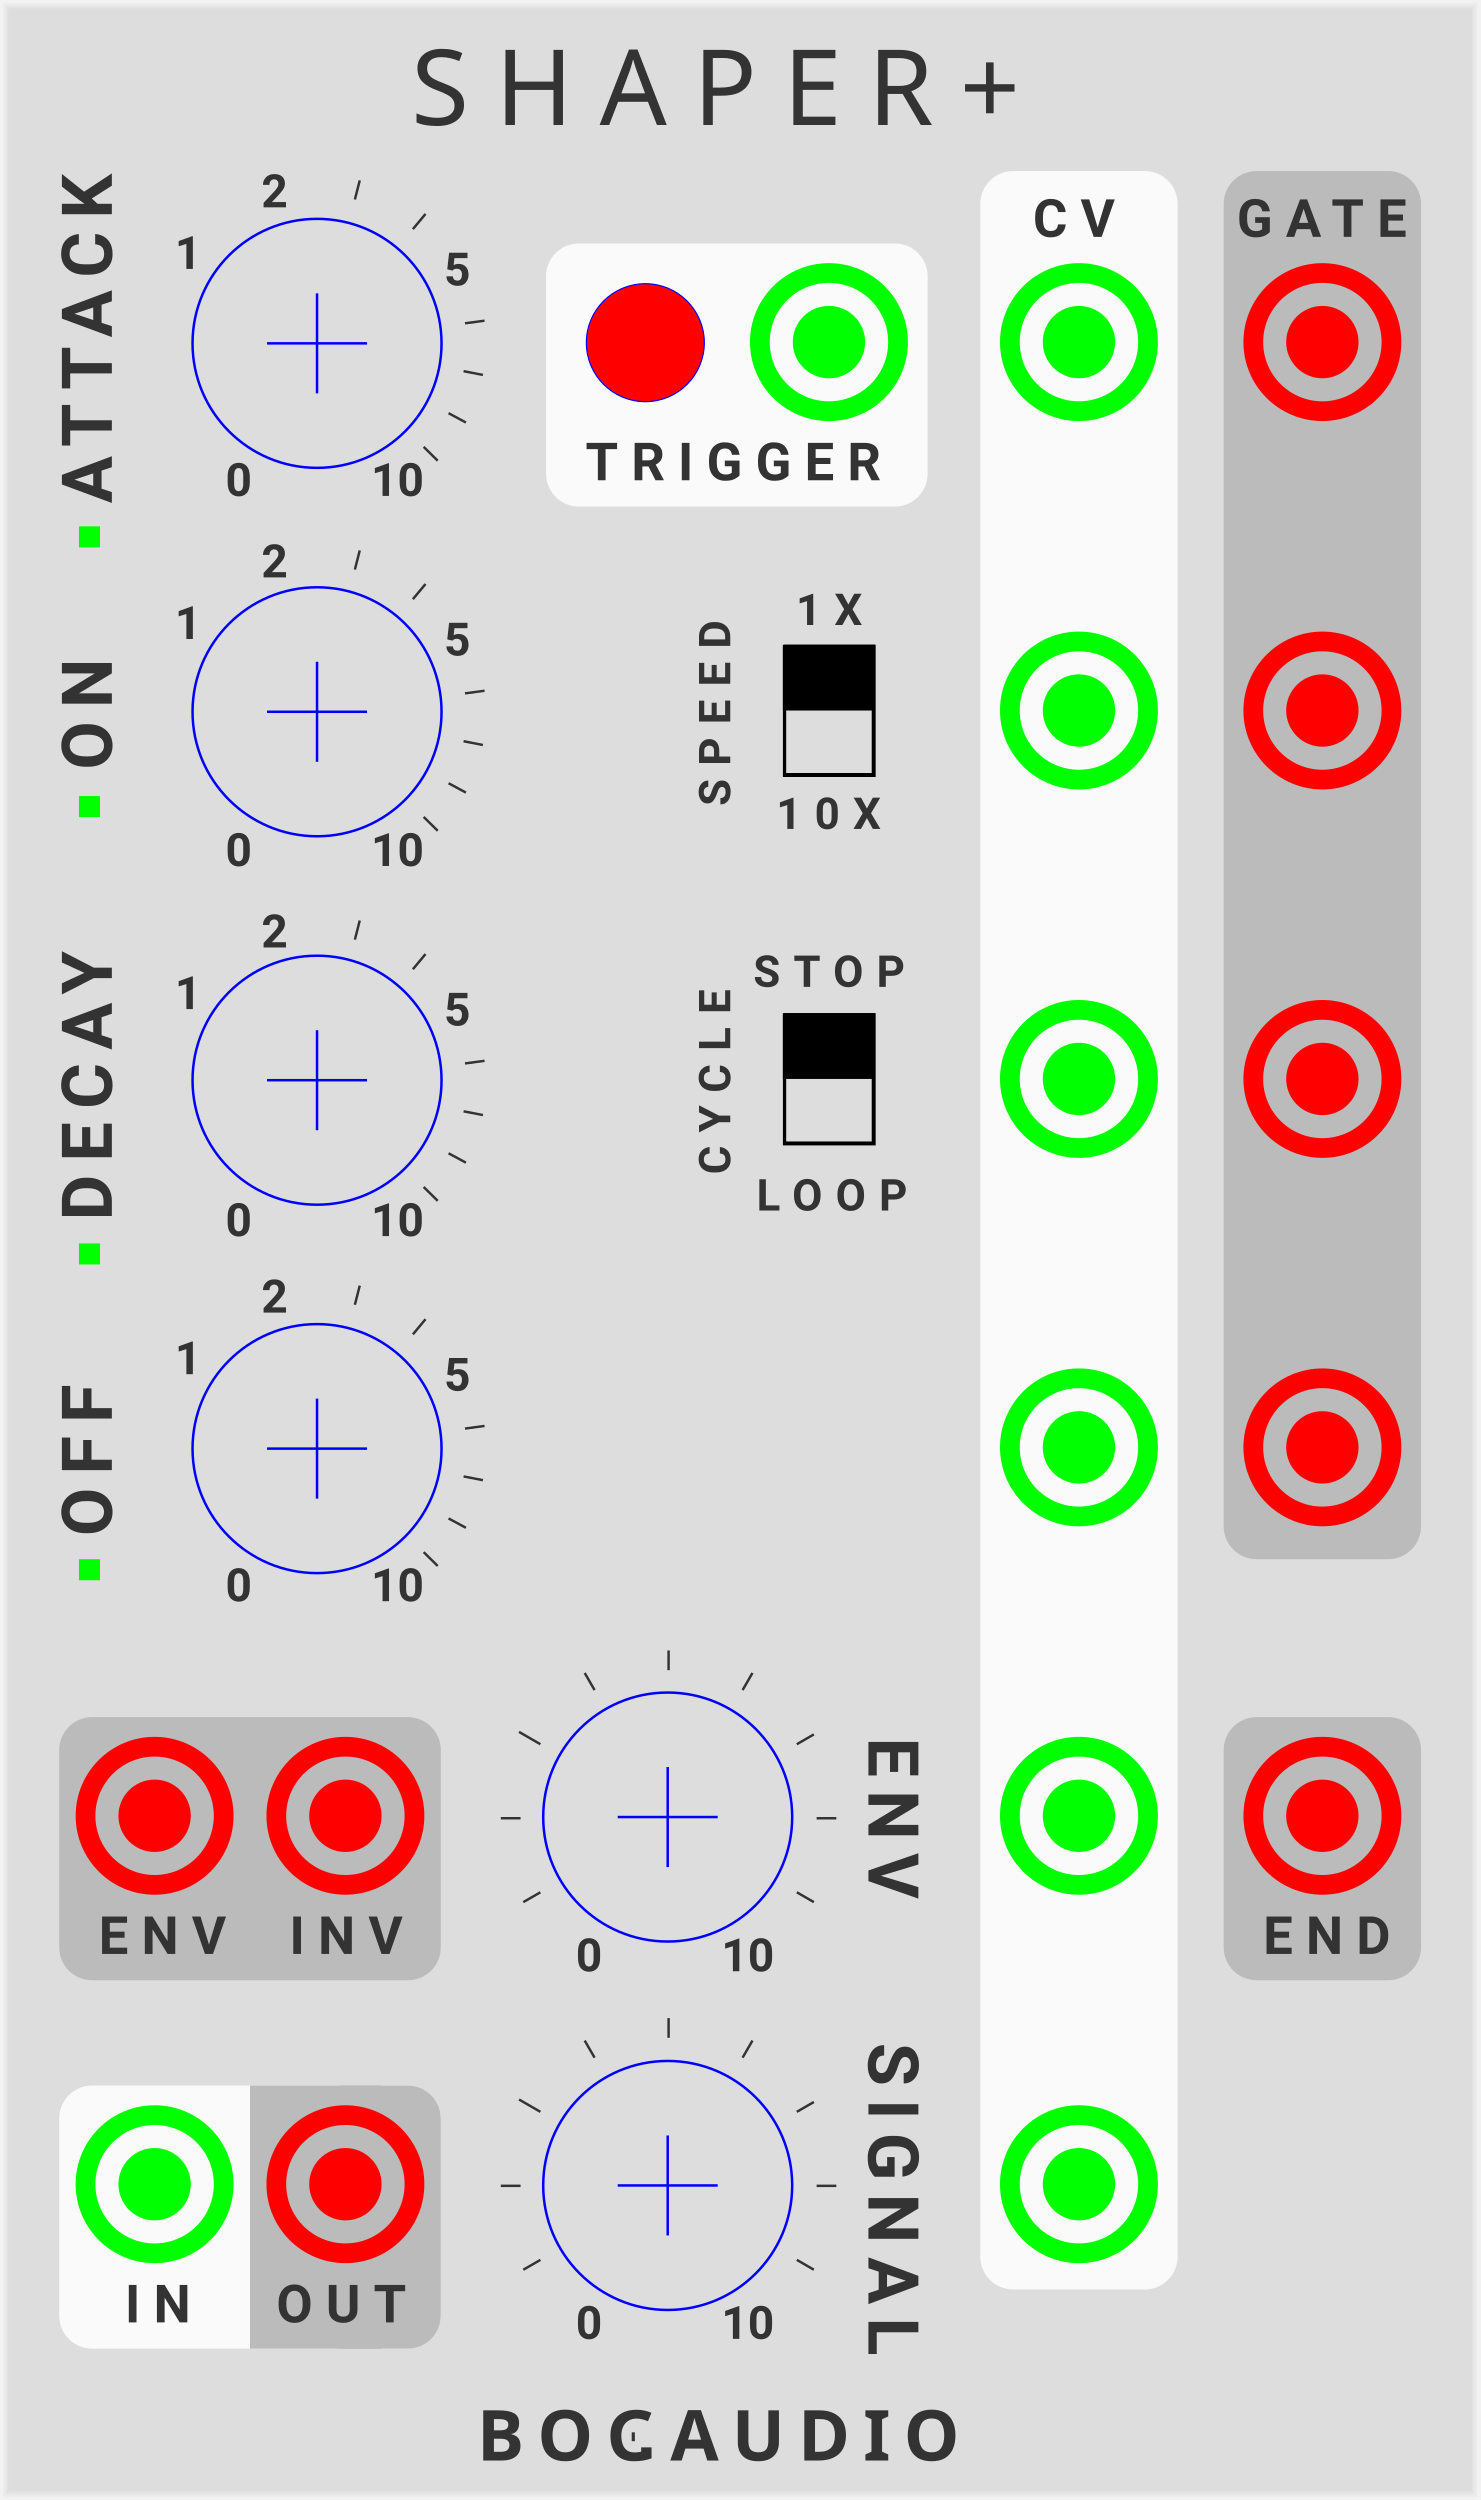
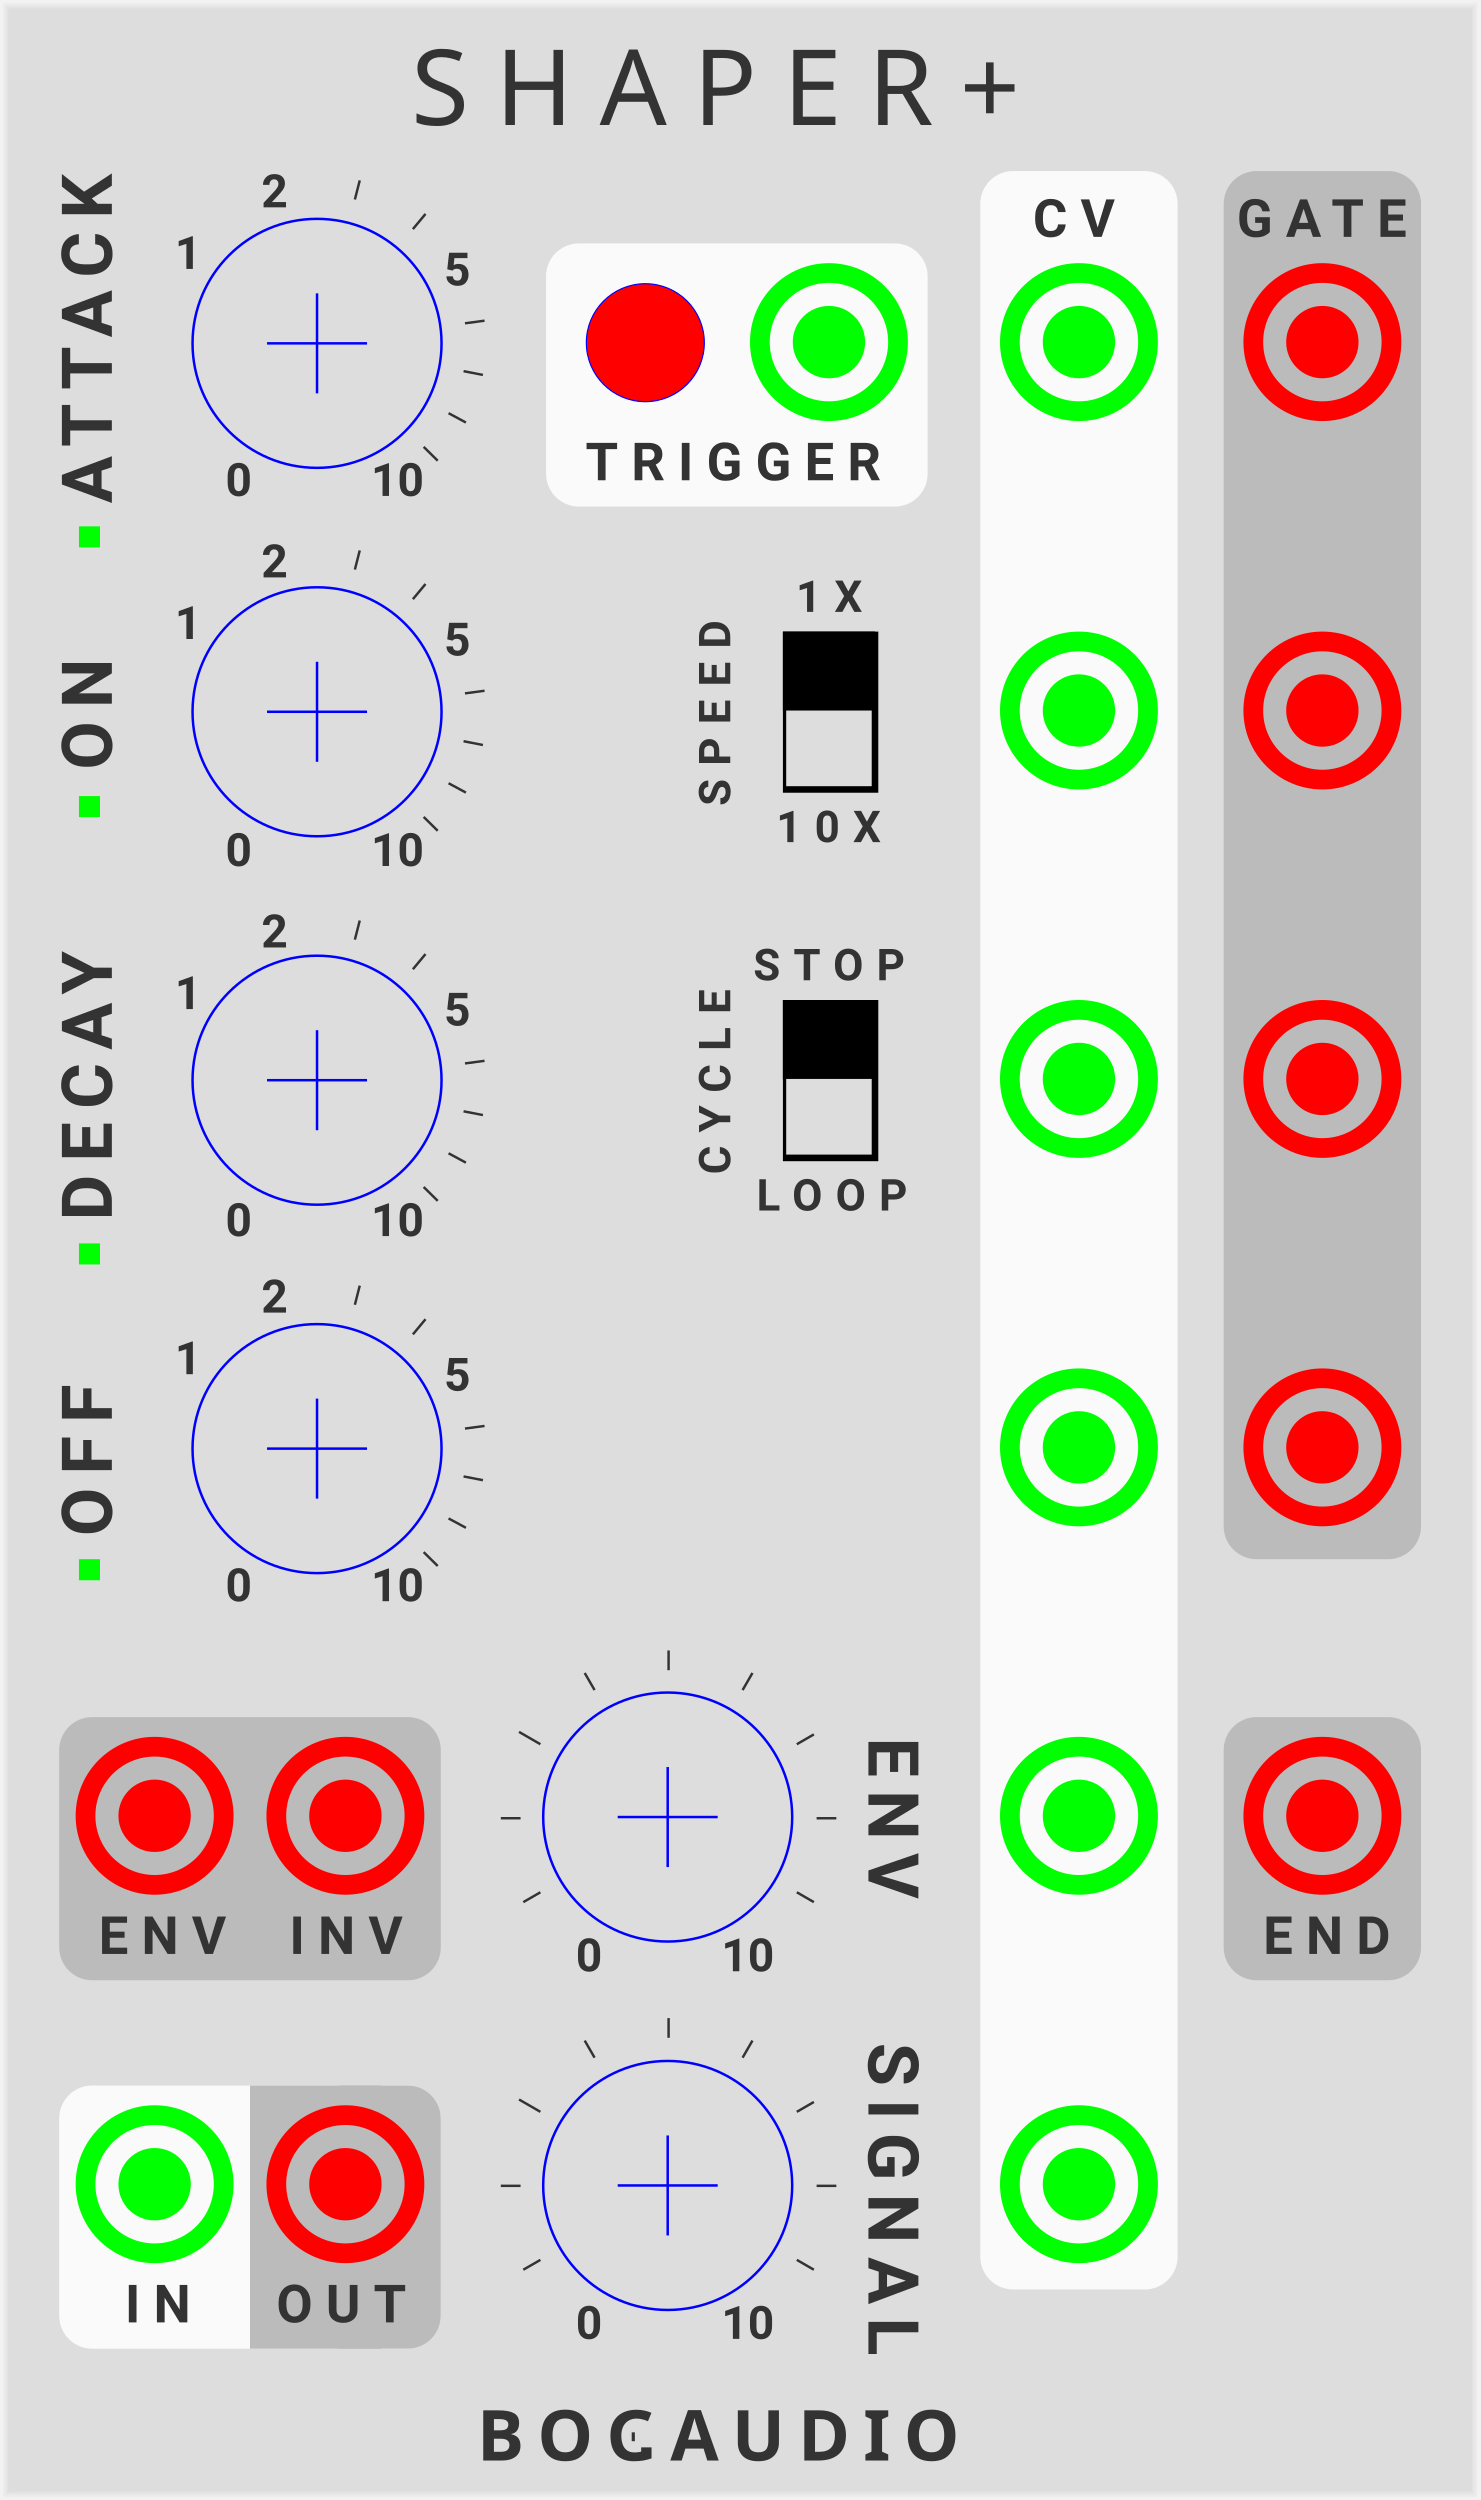
<svg xmlns="http://www.w3.org/2000/svg" xmlns:xlink="http://www.w3.org/1999/xlink" version="1.1" width="225" height="380" viewBox="0 0 225 380">
  <style>
    text {
      fill: #333;
      font-family: 'Roboto', sans-serif;
      font-weight: bold;
    }
    text.title {
      font-family: 'Comfortaa', sans-serif;
      font-weight: normal;
    }
    text.brand {
      font-family: 'Audiowide', sans-serif;
      font-weight: bold;
    }
  </style>
  <defs>
    <symbol id="knob" viewBox="0 0 100px 100px">
      <g transform="translate(50.5 50.5)">
        <polyline points="-20,0 20,0" stroke-width="1" stroke="#00f" />
        <polyline points="0,-20 0,20" stroke-width="1" stroke="#00f" />
        <circle cx="0" cy="0" r="49.8" stroke-width="1" stroke="#00f" fill="none" />
      </g>
    </symbol>
    <symbol id="knobguide" viewBox="0 0 100px 100px">
      <g transform="translate(50.5 50.5)">
        <g transform="rotate(-240) translate(30 0)">
          <g transform="translate(2 0) rotate(240)">
            <text font-size="7pt" transform="translate(-2.8 3.3)">0</text>
          </g>
        </g>
        <g transform="rotate(-210) translate(30 0)">
          <polyline points="0,0 4,0" stroke-width="0.5" stroke="#333" />
        </g>
        <g transform="rotate(-180) translate(30 0)">
          <polyline points="0,0 4,0" stroke-width="0.5" stroke="#333" />
        </g>
        <g transform="rotate(-150) translate(30 0)">
          <polyline points="0,0 5,0" stroke-width="0.5" stroke="#333" />
        </g>
        <g transform="rotate(-120) translate(30 0)">
          <polyline points="0,0 4,0" stroke-width="0.5" stroke="#333" />
        </g>
        <g transform="rotate(-90) translate(30 0)">
          <polyline points="0,0 4,0" stroke-width="0.5" stroke="#333" />
        </g>
        <g transform="rotate(-60) translate(30 0)">
          <polyline points="0,0 4,0" stroke-width="0.5" stroke="#333" />
        </g>
        <g transform="rotate(-30) translate(30 0)">
          <polyline points="0,0 4,0" stroke-width="0.5" stroke="#333" />
        </g>
        <g transform="rotate(0) translate(30 0)">
          <polyline points="0,0 4,0" stroke-width="0.5" stroke="#333" />
        </g>
        <g transform="rotate(30) translate(30 0)">
          <polyline points="0,0 4,0" stroke-width="0.5" stroke="#333" />
        </g>
        <g transform="rotate(60) translate(30 0)">
          <g transform="translate(2 0) rotate(-60)">
            <text font-size="7pt" transform="translate(-5.3 3.3)">10</text>
          </g>
        </g>
      </g>
    </symbol>
    <symbol id="knobguide-exp" viewBox="0 0 100px 100px">
      <g transform="translate(50.5 50.5)">
        <g transform="rotate(-240) translate(30 0)">
          <g transform="translate(2 0) rotate(240)">
            <text font-size="7pt" transform="translate(-2.8 3.3)">0</text>
          </g>
        </g>
        <g transform="rotate(-145.13) translate(30 0)">
          <g transform="translate(2 0) rotate(145.13)">
            <text font-size="7pt" transform="translate(-2.8 3.3)">1</text>
          </g>
        </g>
        <g transform="rotate(-105.84) translate(30 0)">
          <g transform="translate(2 0) rotate(105.84)">
            <text font-size="7pt" transform="translate(-2.8 3.3)">2</text>
          </g>
        </g>
        <g transform="rotate(-75.68) translate(30 0)">
          <polyline points="0,0 4,0" stroke-width="0.5" stroke="#333" />
        </g>
        <g transform="rotate(-50.26) translate(30 0)">
          <polyline points="0,0 4,0" stroke-width="0.5" stroke="#333" />
        </g>
        <g transform="rotate(-27.87) translate(30 0)">
          <g transform="translate(2 0) rotate(27.87)">
            <text font-size="7pt" transform="translate(-2.8 3.3)">5</text>
          </g>
        </g>
        <g transform="rotate(-7.62) translate(30 0)">
          <polyline points="0,0 4,0" stroke-width="0.5" stroke="#333" />
        </g>
        <g transform="rotate(11) translate(30 0)">
          <polyline points="0,0 4,0" stroke-width="0.5" stroke="#333" />
        </g>
        <g transform="rotate(28.33) translate(30 0)">
          <polyline points="0,0 4,0" stroke-width="0.5" stroke="#333" />
        </g>
        <g transform="rotate(44.6) translate(30 0)">
          <polyline points="0,0 4,0" stroke-width="0.5" stroke="#333" />
        </g>
        <g transform="rotate(60) translate(30 0)">
          <g transform="translate(2 0) rotate(-60)">
            <text font-size="7pt" transform="translate(-5.3 3.3)">10</text>
          </g>
        </g>
      </g>
    </symbol>
    <symbol id="button" viewBox="0 0 100px 100px">
      <g transform="translate(50.5 50.5)">
        <circle cx="0" cy="0" r="49.8" stroke-width="1" stroke="#00f" fill="#f00" />
      </g>
    </symbol>
-     <symbol id="switch" viewBox="0 0 70px 100px">
-       <polyline points="1,1 69,1 69,99 1,99 1,1" stroke="#000" stroke-width="3" fill="none" />
-       <rect x="0" y="0" width="70px" height="50px" stroke-width="0" fill="#000" />
+     <symbol id="switch" viewBox="0 0 14px 24px">
+       <rect width="14px" height="24px" stroke-width="1" stroke="#000" fill="#ddd" />
+       <rect width="14px" height="12px" stroke-width="0" fill="#000" />
    </symbol>
    <symbol id="input" viewBox="0 0 24px 24px">
      <g transform="translate(12 12)">
        <circle cx="0" cy="0" r="5" stroke-width="1" stroke="#0f0" fill="#0f0" />
        <circle cx="0" cy="0" r="10.5" stroke-width="3" stroke="#0f0" fill="none" />
      </g>
    </symbol>
    <symbol id="output" viewBox="0 0 24px 24px">
      <g transform="translate(12 12)">
        <circle cx="0" cy="0" r="5" stroke-width="1" stroke="#f00" fill="#f00" />
        <circle cx="0" cy="0" r="10.5" stroke-width="3" stroke="#f00" fill="none" />
      </g>
    </symbol>
    <symbol id="light" viewBox="0 0 1.1px 1.1px">
      <rect width="3.2" height="3.2" fill="#0f0" />
    </symbol>
  </defs>
  <rect width="100%" height="100%" fill="#ddd" />
  <polyline points="1,1 224,1 224,379 1,379 1,1" stroke="#e4e4e4" stroke-width="0.5" fill="none" />
  <polyline points="0.5,0.5 224.5,0.5 224.5,379.5 0.5,379.5 0.5,0.5" stroke="#ebebeb" stroke-width="0.8" fill="none" />
  <polyline points="0,0 225,0 225,380 0,380 0,0" stroke="#f2f2f2" stroke-width="1" fill="none" />
  <text class="title" x="62.5" y="19" font-size="12pt" letter-spacing="4px">SHAPER+</text>
  <g transform="translate(72.5 374)">
    <text class="brand" font-size="8pt" letter-spacing="2px">BOGAUDIO</text>
    <rect width="3.0" height="3" fill="#ddd" transform="translate(24 -5)" />
  </g>
  <g transform="translate(149 26)">
    <rect width="30" height="322" rx="5" fill="#fafafa" />
    <text font-size="6pt" letter-spacing="2px" transform="translate(8 10)">CV</text>
  </g>
  <g transform="translate(186 26)">
    <rect width="30" height="211" rx="5" fill="#bbb" />
    <text font-size="6pt" letter-spacing="2px" transform="translate(2 10)">GATE</text>
  </g>
  <g transform="translate(9 33)">
    <g transform="translate(0 0)">
      <g transform="translate(0 0)">
        <text font-size="8pt" letter-spacing="2px" transform="translate(8 43.5) rotate(270)">ATTACK</text>
        <use id="ATTACK_PARAM" xlink:href="#knob" transform="translate(20 0) scale(0.38)" />
        <use id="ATTACK_LIGHT" xlink:href="#light" transform="translate(3 47)" />
      </g>
      <g transform="translate(74 4)">
        <rect width="58" height="40" rx="5" fill="#fafafa" />
        <use id="TRIGGER_PARAM" xlink:href="#button" transform="translate(6 6) scale(0.18)" />
        <use id="TRIGGER_INPUT" xlink:href="#input" transform="translate(31 3)" />
        <text font-size="6pt" letter-spacing="2px" transform="translate(6 36)">TRIGGER</text>
      </g>
      <use id="ATTACK_INPUT" xlink:href="#input" transform="translate(143 7)" />
      <use id="ATTACK_OUTPUT" xlink:href="#output" transform="translate(180 7)" />
    </g>
    <g transform="translate(0 56)">
      <g transform="translate(0 0)">
        <text font-size="8pt" letter-spacing="2px" transform="translate(8 28) rotate(270)">ON</text>
        <use id="ON_PARAM" xlink:href="#knob" transform="translate(20 0) scale(0.38)" />
        <use id="ON_LIGHT" xlink:href="#light" transform="translate(3 32)" />
      </g>
      <g transform="translate(110 5)">
        <text font-size="5pt" letter-spacing="2px" transform="translate(-8 28.5) rotate(270)">SPEED</text>
-         <text font-size="5pt" letter-spacing="2px" transform="translate(2 1)">1X</text>
-         <use id="SPEED_PARAM" xlink:href="#switch" transform="translate(0 4) scale(0.2)" />
-         <text font-size="5pt" letter-spacing="2px" transform="translate(-1 32)">10X</text>
+         <text font-size="5pt" letter-spacing="2px" transform="translate(2 -1)">1X</text>
+         <use id="SPEED_PARAM" xlink:href="#switch" transform="translate(0 2)" />
+         <text font-size="5pt" letter-spacing="2px" transform="translate(-1 34)">10X</text>
      </g>
      <use id="ON_INPUT" xlink:href="#input" transform="translate(143 7)" />
      <use id="ON_OUTPUT" xlink:href="#output" transform="translate(180 7)" />
    </g>
    <g transform="translate(0 112)">
      <g transform="translate(0 0)">
        <text font-size="8pt" letter-spacing="2px" transform="translate(8 40.5) rotate(270)">DECAY</text>
        <use id="DECAY_PARAM" xlink:href="#knob" transform="translate(20 0) scale(0.38)" />
        <use id="DECAY_LIGHT" xlink:href="#light" transform="translate(3 44)" />
      </g>
      <g transform="translate(110 5)">
        <text font-size="5pt" letter-spacing="2px" transform="translate(-8 28.5) rotate(270)">CYCLE</text>
-         <text font-size="5pt" letter-spacing="2px" transform="translate(-4.5 0)">STOP</text>
-         <use id="LOOP_PARAM" xlink:href="#switch" transform="translate(0 4) scale(0.2)" />
+         <text font-size="5pt" letter-spacing="2px" transform="translate(-4.5 -1)">STOP</text>
+         <use id="LOOP_PARAM" xlink:href="#switch" transform="translate(0 2)" />
        <text font-size="5pt" letter-spacing="2px" transform="translate(-4 34)">LOOP</text>
      </g>
      <use id="DECAY_INPUT" xlink:href="#input" transform="translate(143 7)" />
      <use id="DECAY_OUTPUT" xlink:href="#output" transform="translate(180 7)" />
    </g>
    <g transform="translate(0 168)">
      <g transform="translate(0 0)">
        <text font-size="8pt" letter-spacing="2px" transform="translate(8 32.5) rotate(270)">OFF</text>
        <use id="OFF_PARAM" xlink:href="#knob" transform="translate(20 0) scale(0.38)" />
        <use id="OFF_LIGHT" xlink:href="#light" transform="translate(3 36)" />
      </g>
      <use id="OFF_INPUT" xlink:href="#input" transform="translate(143 7)" />
      <use id="OFF_OUTPUT" xlink:href="#output" transform="translate(180 7)" />
    </g>
    <g transform="translate(0 224)">
      <g transform="translate(75 0)">
        <text font-size="8pt" letter-spacing="2px" transform="translate(48 7.1) rotate(90)">ENV</text>
        <use id="ENV_PARAM" xlink:href="#knob" transform="translate(-1.7 0) scale(0.38)" />
      </g>
      <g transform="translate(0 4)">
        <rect width="58" height="40" rx="5" fill="#bbb" />
        <use id="ENV_OUTPUT" xlink:href="#output" transform="translate(2.5 3)" />
        <use id="INV_OUTPUT" xlink:href="#output" transform="translate(31.5 3)" />
        <text font-size="6pt" letter-spacing="2px" transform="translate(6 36)">ENV</text>
        <text font-size="6pt" letter-spacing="2px" transform="translate(35 36)">INV</text>
      </g>
      <use id="ENV_INPUT" xlink:href="#input" transform="translate(143 7)" />
      <g transform="translate(177 4)">
        <rect width="30" height="40" rx="5" fill="#bbb" />
        <use id="TRIGGER_OUTPUT" xlink:href="#output" transform="translate(3 3)" />
        <text font-size="6pt" letter-spacing="2px" transform="translate(6 36)">END</text>
      </g>
    </g>
    <g transform="translate(0 280)">
      <g transform="translate(75 0)">
        <text font-size="8pt" letter-spacing="2px" transform="translate(48 -2.5) rotate(90)">SIGNAL</text>
        <use id="SIGNAL_PARAM" xlink:href="#knob" transform="translate(-1.7 0) scale(0.38)" />
      </g>
      <g transform="translate(0 4)">
        <rect width="58" height="40" rx="5" fill="#fafafa" />
        <rect width="20" height="40" rx="5" fill="#bbb" transform="translate(38)" />
        <rect width="20" height="40" fill="#bbb" transform="translate(29)" />
        <use id="SIGNAL_INPUT" xlink:href="#input" transform="translate(2.5 3)" />
        <use id="SIGNAL_OUTPUT" xlink:href="#output" transform="translate(31.5 3)" />
        <text font-size="6pt" letter-spacing="2px" transform="translate(10 36)">IN</text>
        <text font-size="6pt" letter-spacing="2px" transform="translate(33 36)">OUT</text>
      </g>
      <use id="SIGNALCV_INPUT" xlink:href="#input" transform="translate(143 7)" />
    </g>
  </g>
  <use xlink:href="#knobguide-exp" transform="scale(0.75) translate(14 19)" />
  <use xlink:href="#knobguide-exp" transform="scale(0.75) translate(14 94)" />
  <use xlink:href="#knobguide-exp" transform="scale(0.75) translate(14 169)" />
  <use xlink:href="#knobguide-exp" transform="scale(0.75) translate(14 243)" />
  <use xlink:href="#knobguide" transform="scale(0.75) translate(85 318)" />
  <use xlink:href="#knobguide" transform="scale(0.75) translate(85 392.5)" />
</svg>
